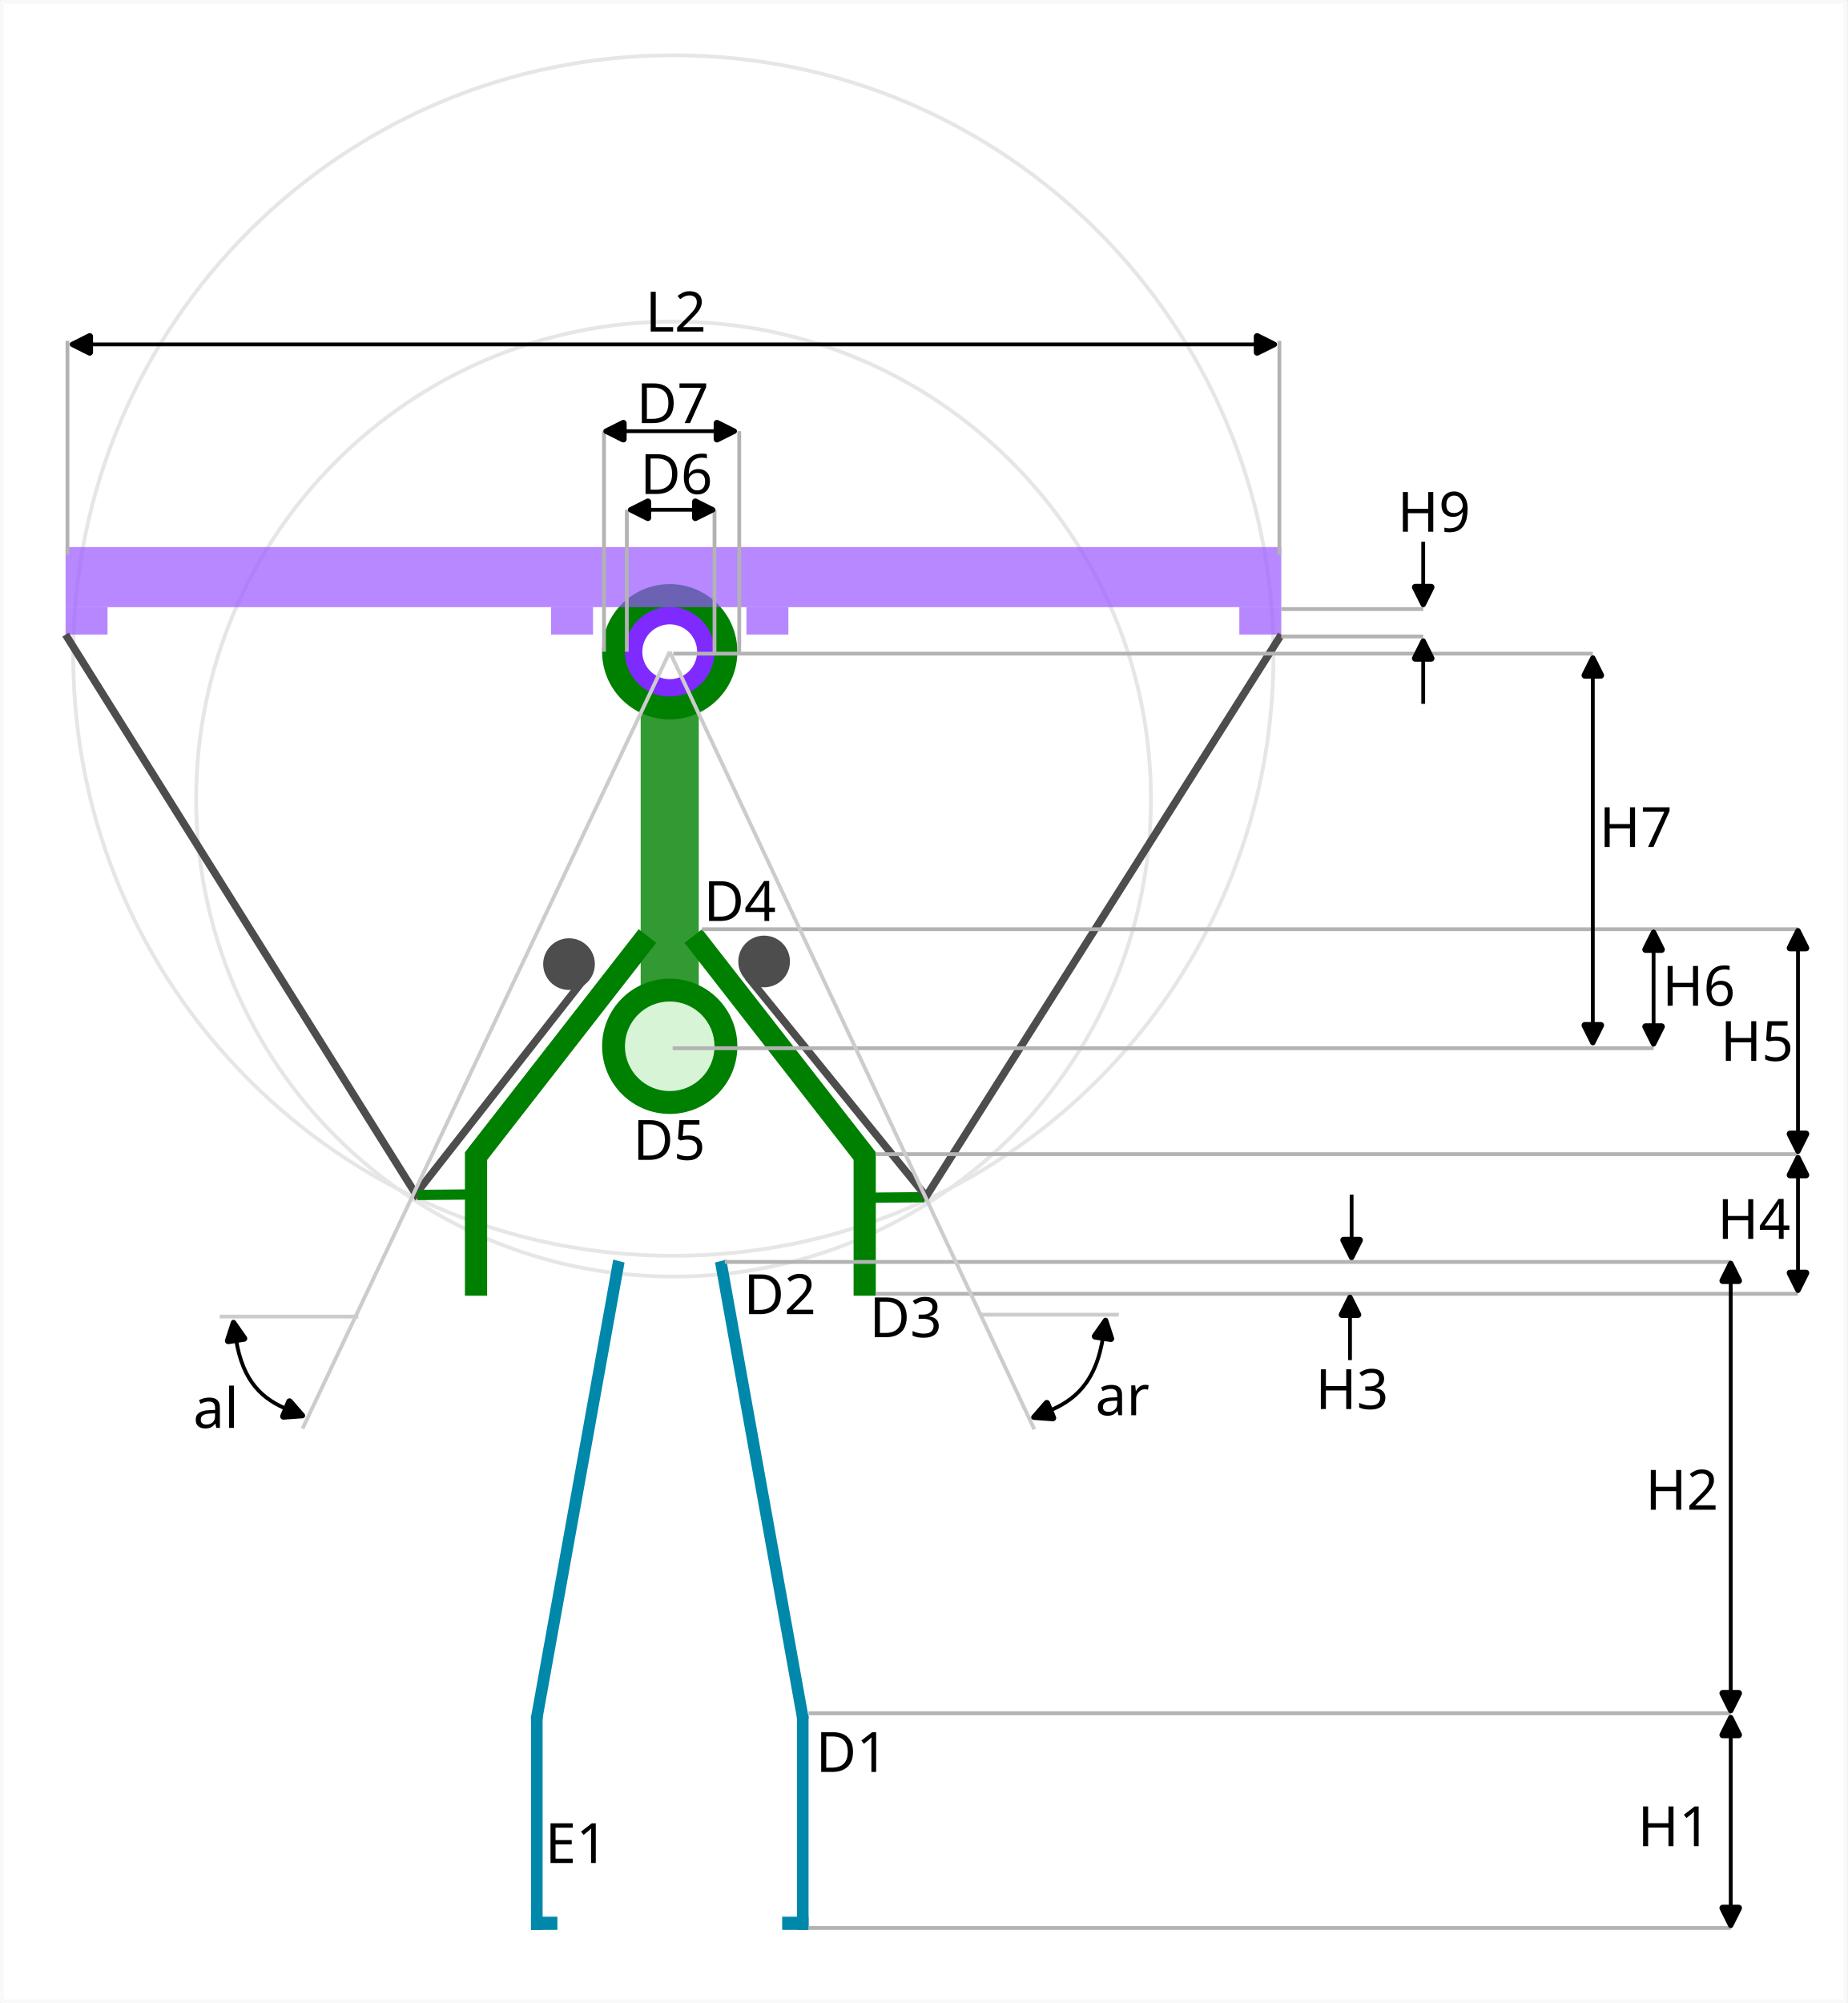
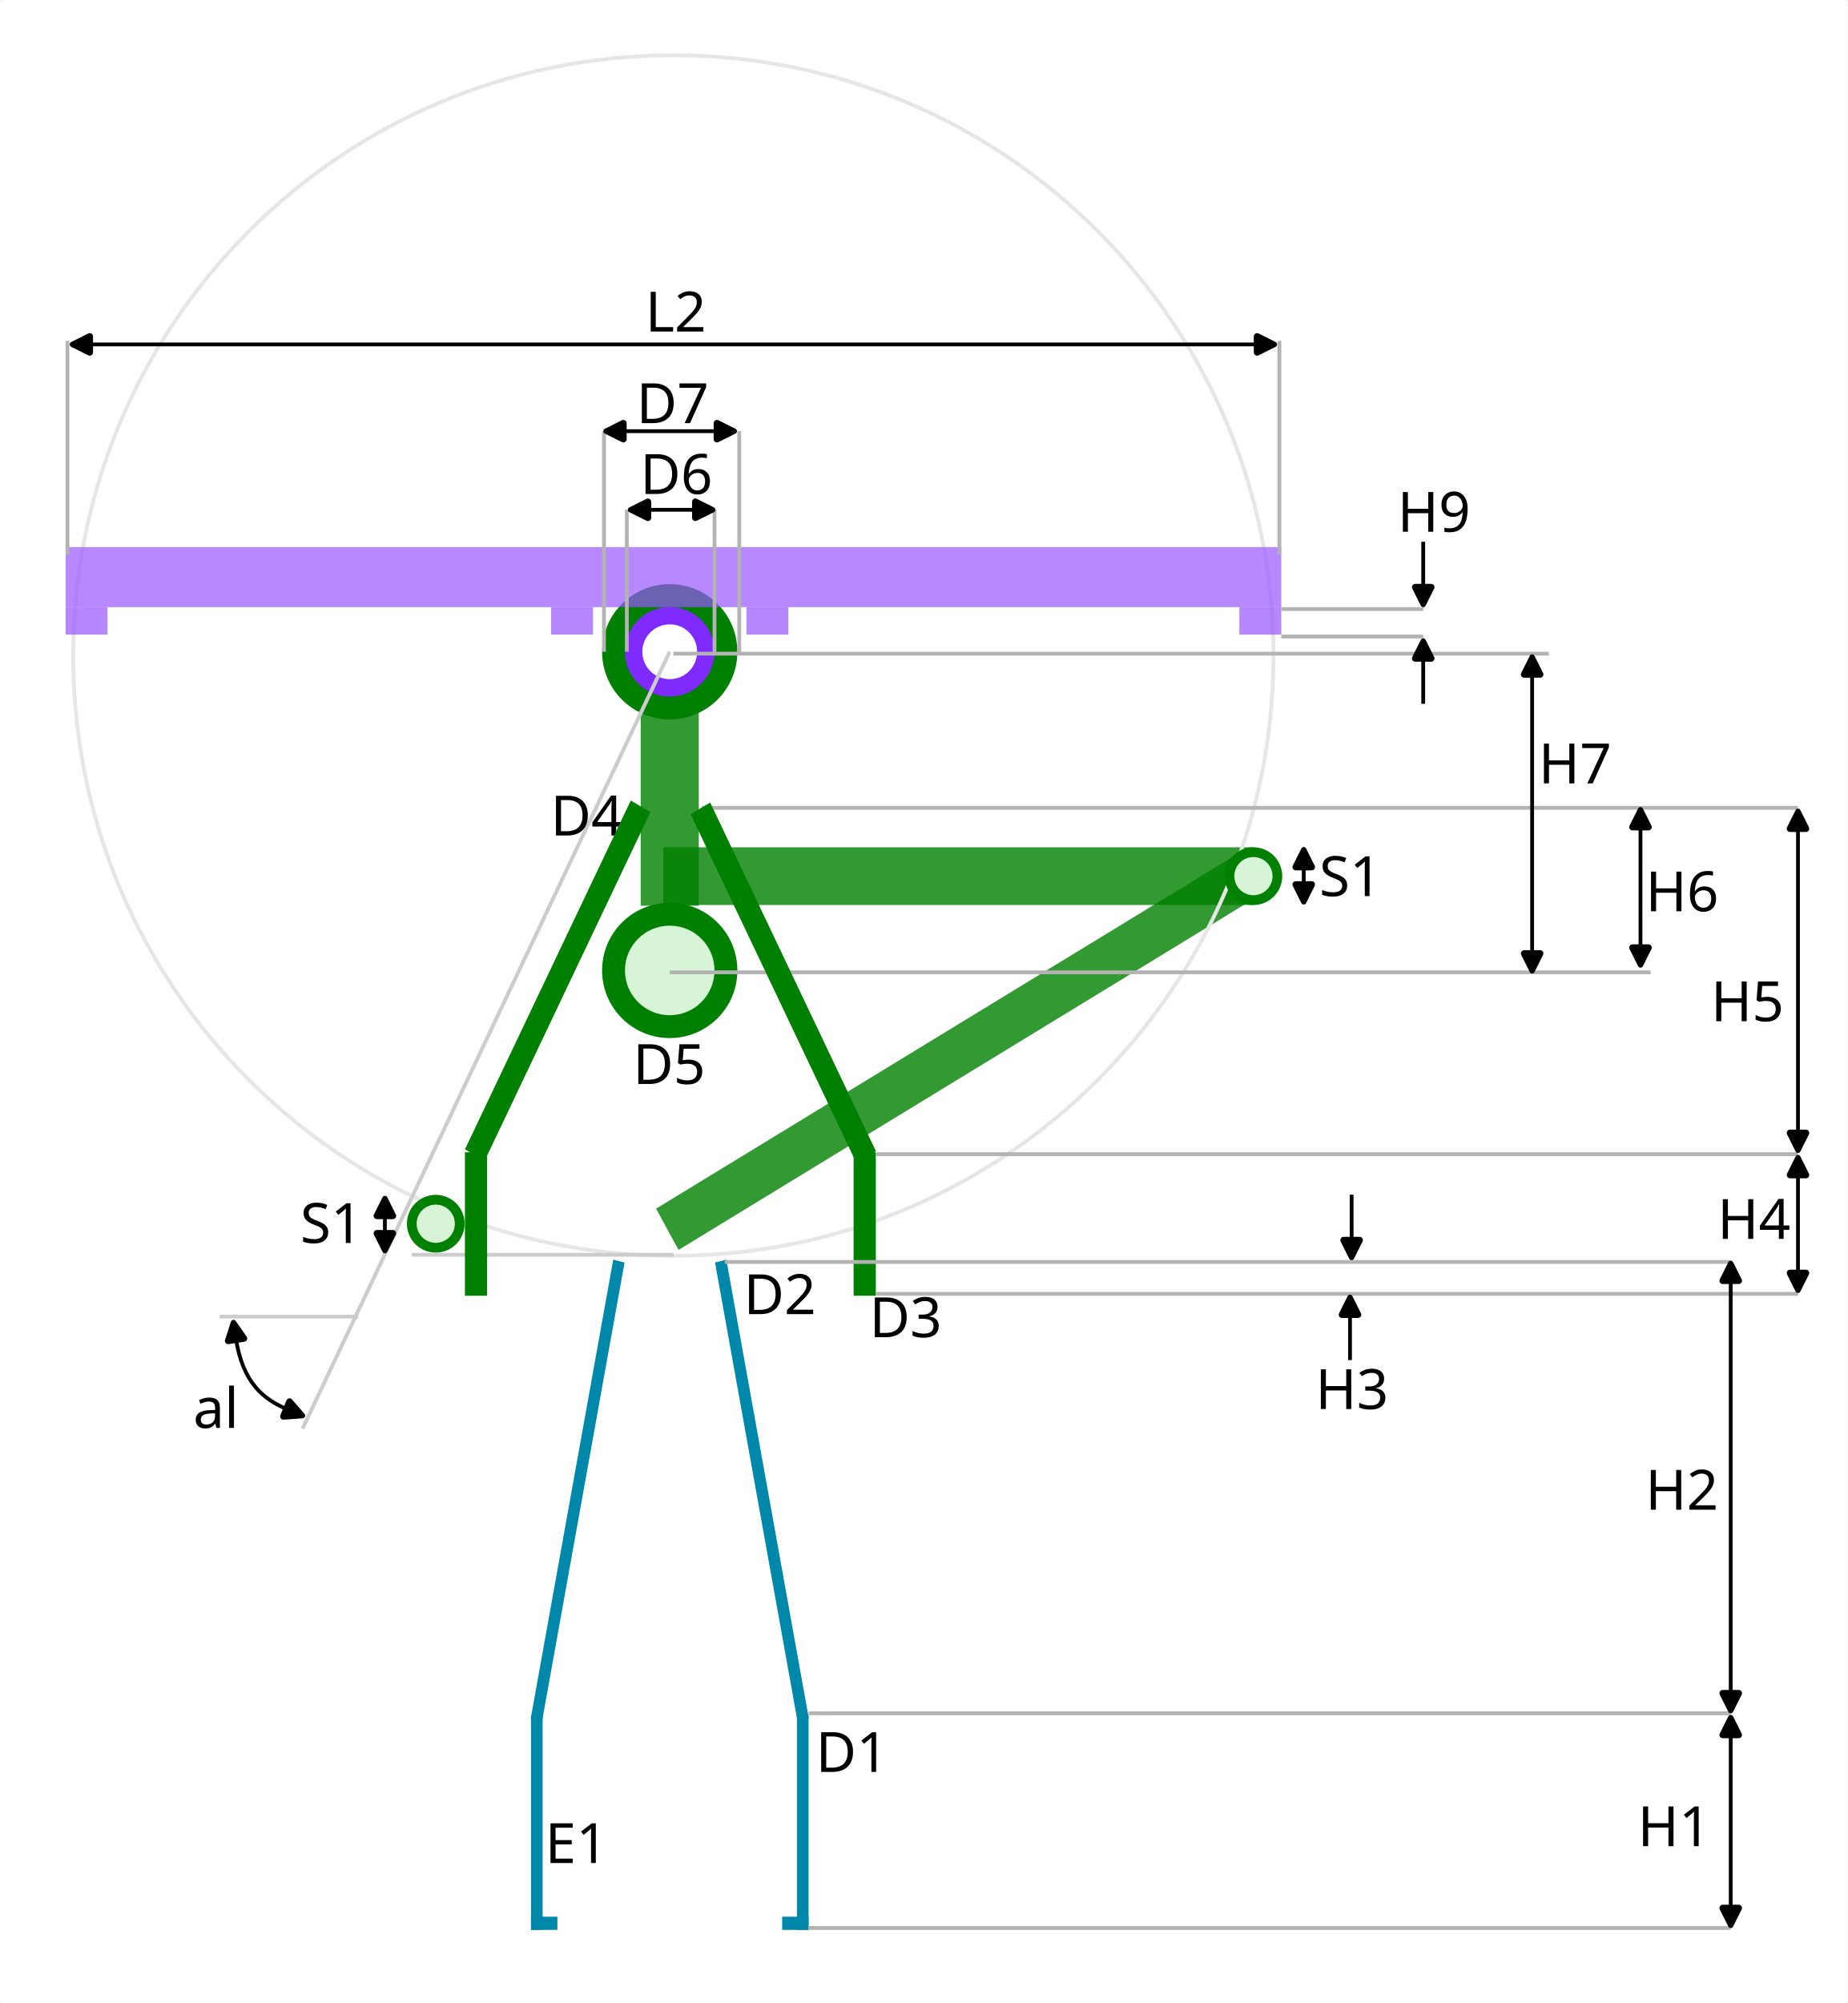
<svg xmlns="http://www.w3.org/2000/svg" width="487.082" height="527.99" viewBox="0 0 128.874 139.697">
  <defs>
-     <path id="p" d="M170.189 2164.988h50.681v30.45h-50.681z" />
-     <path id="q" d="M382.343 2164.988h48.058v19.942h-48.058z" />
-     <path id="r" d="M262.625 2335.759h99.08v71.139h-99.08z" />
-     <path id="s" d="M76.008 2320.722h82.33v62.835h-82.33z" />
-     <path id="t" d="M214.086 2407.869h91.159v48.008h-91.159z" />
-     <path id="u" d="M333.994 2372.979h99.652v71.9h-99.652z" />
-     <path id="v" d="M373.645 2326.059h81.78v46.484h-81.78z" />
-     <path id="w" d="M399.172 2414.332h83.869v49.879h-83.869z" />
-     <path id="x" d="M129.168 2354.55h93.584v45.454h-93.584z" />
-     <path id="y" d="M393.462 2367.206h70.191v38.478h-70.191z" />
-     <path id="z" d="M82.581 2312.307h74.122v52.028H82.581z" />
-     <path id="A" d="M213.868 2361.743h62.624v31.55h-62.624z" />
-     <path id="B" d="M317.746 2349.589h65.68v43.775h-65.68z" />
-     <path id="C" d="M152.281 2344.459h88.97v40.025h-88.97z" />
-     <path id="D" d="M285.498 2336.619h72.568v40.456h-72.568z" />
-     <path id="E" d="M143.563 2344.551h111.223v52.762H143.563z" />
-     <path id="F" d="M409.589 1735.523h89.035v43.907h-89.035z" />
-     <path id="G" d="M489.68 1794.15h78.858v45.177H489.68z" />
-     <path id="H" d="M206.743 2313.628h58.308v25.556h-58.308z" />
+     <path id="H" d="M418.802 3200.172h40.83v26.971h-40.83z" />
+     <path id="o" d="M170.189 2164.988h50.681v30.45h-50.681z" />
+     <path id="p" d="M262.625 2335.759h99.08v71.139h-99.08z" />
+     <path id="q" d="M76.008 2320.722h82.33v62.835h-82.33z" />
+     <path id="r" d="M214.086 2407.869h91.159v48.008h-91.159z" />
+     <path id="s" d="M333.994 2372.979h99.652v71.9h-99.652z" />
+     <path id="t" d="M373.645 2326.059h81.78v46.484h-81.78z" />
+     <path id="u" d="M399.172 2414.332h83.869v49.879h-83.869z" />
+     <path id="v" d="M129.168 2354.55h93.584v45.454h-93.584z" />
+     <path id="w" d="M393.462 2367.206h70.191v38.478h-70.191z" />
+     <path id="x" d="M82.581 2312.307h74.122v52.028H82.581z" />
+     <path id="y" d="M213.868 2361.743h62.624v31.55h-62.624z" />
+     <path id="z" d="M317.746 2349.589h65.68v43.775h-65.68z" />
+     <path id="A" d="M152.281 2344.459h88.97v40.025h-88.97z" />
+     <path id="B" d="M285.498 2336.619h72.568v40.456h-72.568z" />
+     <path id="C" d="M143.563 2344.551h111.223v52.762H143.563z" />
+     <path id="D" d="M409.589 1735.523h89.035v43.907h-89.035z" />
+     <path id="E" d="M489.68 1794.15h78.858v45.177H489.68z" />
+     <path id="F" d="M206.743 2313.628h58.308v25.556h-58.308z" />
+     <path id="J" d="M418.802 3200.172h40.83v26.971h-40.83z" />
    <marker id="a" markerHeight="1" markerWidth="1" orient="auto-start-reverse" preserveAspectRatio="xMidYMid" refX="0" refY="0" style="overflow:visible" viewBox="0 0 1 1">
      <path d="M-.211-4.106 6.21-.894a1 1 90 0 1 0 1.788L-.21 4.106A1.236 1.236 31.717 0 1-2 3v-6A1.236 1.236 148.283 0 1-.211-4.106z" style="fill:context-stroke;fill-rule:evenodd;stroke:none" transform="scale(0.7)" />
    </marker>
    <marker id="b" markerHeight="1" markerWidth="1" orient="auto-start-reverse" preserveAspectRatio="xMidYMid" refX="0" refY="0" style="overflow:visible" viewBox="0 0 1 1">
      <path d="M-.211-4.106 6.21-.894a1 1 90 0 1 0 1.788L-.21 4.106A1.236 1.236 31.717 0 1-2 3v-6A1.236 1.236 148.283 0 1-.211-4.106z" style="fill:context-stroke;fill-rule:evenodd;stroke:none" transform="scale(0.7)" />
    </marker>
    <marker id="c" markerHeight="1" markerWidth="1" orient="auto-start-reverse" preserveAspectRatio="xMidYMid" refX="0" refY="0" style="overflow:visible" viewBox="0 0 1 1">
      <path d="M-.211-4.106 6.21-.894a1 1 90 0 1 0 1.788L-.21 4.106A1.236 1.236 31.717 0 1-2 3v-6A1.236 1.236 148.283 0 1-.211-4.106z" style="fill:context-stroke;fill-rule:evenodd;stroke:none" transform="scale(0.7)" />
    </marker>
    <marker id="d" markerHeight="1" markerWidth="1" orient="auto-start-reverse" preserveAspectRatio="xMidYMid" refX="0" refY="0" style="overflow:visible" viewBox="0 0 1 1">
      <path d="M-.211-4.106 6.21-.894a1 1 90 0 1 0 1.788L-.21 4.106A1.236 1.236 31.717 0 1-2 3v-6A1.236 1.236 148.283 0 1-.211-4.106z" style="fill:context-stroke;fill-rule:evenodd;stroke:none" transform="scale(0.7)" />
    </marker>
    <marker id="e" markerHeight="1" markerWidth="1" orient="auto-start-reverse" preserveAspectRatio="xMidYMid" refX="0" refY="0" style="overflow:visible" viewBox="0 0 1 1">
      <path d="M-.211-4.106 6.21-.894a1 1 90 0 1 0 1.788L-.21 4.106A1.236 1.236 31.717 0 1-2 3v-6A1.236 1.236 148.283 0 1-.211-4.106z" style="fill:context-stroke;fill-rule:evenodd;stroke:none" transform="scale(0.7)" />
    </marker>
    <marker id="f" markerHeight="1" markerWidth="1" orient="auto-start-reverse" preserveAspectRatio="xMidYMid" refX="0" refY="0" style="overflow:visible" viewBox="0 0 1 1">
      <path d="M-.211-4.106 6.21-.894a1 1 90 0 1 0 1.788L-.21 4.106A1.236 1.236 31.717 0 1-2 3v-6A1.236 1.236 148.283 0 1-.211-4.106z" style="fill:context-stroke;fill-rule:evenodd;stroke:none" transform="scale(0.7)" />
    </marker>
    <marker id="g" markerHeight="1" markerWidth="1" orient="auto-start-reverse" preserveAspectRatio="xMidYMid" refX="0" refY="0" style="overflow:visible" viewBox="0 0 1 1">
      <path d="M-.211-4.106 6.21-.894a1 1 90 0 1 0 1.788L-.21 4.106A1.236 1.236 31.717 0 1-2 3v-6A1.236 1.236 148.283 0 1-.211-4.106z" style="fill:context-stroke;fill-rule:evenodd;stroke:none" transform="scale(0.7)" />
    </marker>
    <marker id="h" markerHeight="1" markerWidth="1" orient="auto-start-reverse" preserveAspectRatio="xMidYMid" refX="0" refY="0" style="overflow:visible" viewBox="0 0 1 1">
      <path d="M-.211-4.106 6.21-.894a1 1 90 0 1 0 1.788L-.21 4.106A1.236 1.236 31.717 0 1-2 3v-6A1.236 1.236 148.283 0 1-.211-4.106z" style="fill:context-stroke;fill-rule:evenodd;stroke:none" transform="scale(0.7)" />
    </marker>
    <marker id="i" markerHeight="1" markerWidth="1" orient="auto-start-reverse" preserveAspectRatio="xMidYMid" refX="0" refY="0" style="overflow:visible" viewBox="0 0 1 1">
      <path d="M-.211-4.106 6.21-.894a1 1 90 0 1 0 1.788L-.21 4.106A1.236 1.236 31.717 0 1-2 3v-6A1.236 1.236 148.283 0 1-.211-4.106z" style="fill:context-stroke;fill-rule:evenodd;stroke:none" transform="scale(0.7)" />
    </marker>
    <marker id="j" markerHeight="1" markerWidth="1" orient="auto-start-reverse" preserveAspectRatio="xMidYMid" refX="0" refY="0" style="overflow:visible" viewBox="0 0 1 1">
      <path d="M-.211-4.106 6.21-.894a1 1 90 0 1 0 1.788L-.21 4.106A1.236 1.236 31.717 0 1-2 3v-6A1.236 1.236 148.283 0 1-.211-4.106z" style="fill:context-stroke;fill-rule:evenodd;stroke:none" transform="scale(0.7)" />
    </marker>
    <marker id="k" markerHeight="1" markerWidth="1" orient="auto-start-reverse" preserveAspectRatio="xMidYMid" refX="0" refY="0" style="overflow:visible" viewBox="0 0 1 1">
      <path d="M-.211-4.106 6.21-.894a1 1 90 0 1 0 1.788L-.21 4.106A1.236 1.236 31.717 0 1-2 3v-6A1.236 1.236 148.283 0 1-.211-4.106z" style="fill:context-stroke;fill-rule:evenodd;stroke:none" transform="scale(0.7)" />
    </marker>
    <marker id="l" markerHeight="1" markerWidth="1" orient="auto-start-reverse" preserveAspectRatio="xMidYMid" refX="0" refY="0" style="overflow:visible" viewBox="0 0 1 1">
      <path d="M-.211-4.106 6.21-.894a1 1 90 0 1 0 1.788L-.21 4.106A1.236 1.236 31.717 0 1-2 3v-6A1.236 1.236 148.283 0 1-.211-4.106z" style="fill:context-stroke;fill-rule:evenodd;stroke:none" transform="scale(0.7)" />
    </marker>
    <marker id="m" markerHeight="1" markerWidth="1" orient="auto-start-reverse" preserveAspectRatio="xMidYMid" refX="0" refY="0" style="overflow:visible" viewBox="0 0 1 1">
      <path d="M-.211-4.106 6.21-.894a1 1 90 0 1 0 1.788L-.21 4.106A1.236 1.236 31.717 0 1-2 3v-6A1.236 1.236 148.283 0 1-.211-4.106z" style="fill:context-stroke;fill-rule:evenodd;stroke:none" transform="scale(0.7)" />
    </marker>
    <marker id="n" markerHeight="1" markerWidth="1" orient="auto-start-reverse" preserveAspectRatio="xMidYMid" refX="0" refY="0" style="overflow:visible" viewBox="0 0 1 1">
      <path d="M-.211-4.106 6.21-.894a1 1 90 0 1 0 1.788L-.21 4.106A1.236 1.236 31.717 0 1-2 3v-6A1.236 1.236 148.283 0 1-.211-4.106z" style="fill:context-stroke;fill-rule:evenodd;stroke:none" transform="scale(0.7)" />
    </marker>
-     <marker id="o" markerHeight="1" markerWidth="1" orient="auto-start-reverse" preserveAspectRatio="xMidYMid" refX="0" refY="0" style="overflow:visible" viewBox="0 0 1 1">
+     <marker id="G" markerHeight="1" markerWidth="1" orient="auto-start-reverse" preserveAspectRatio="xMidYMid" refX="0" refY="0" style="overflow:visible" viewBox="0 0 1 1">
+       <path d="M-.211-4.106 6.21-.894a1 1 90 0 1 0 1.788L-.21 4.106A1.236 1.236 31.717 0 1-2 3v-6A1.236 1.236 148.283 0 1-.211-4.106z" style="fill:context-stroke;fill-rule:evenodd;stroke:none" transform="scale(0.7)" />
+     </marker>
+     <marker id="I" markerHeight="1" markerWidth="1" orient="auto-start-reverse" preserveAspectRatio="xMidYMid" refX="0" refY="0" style="overflow:visible" viewBox="0 0 1 1">
      <path d="M-.211-4.106 6.21-.894a1 1 90 0 1 0 1.788L-.21 4.106A1.236 1.236 31.717 0 1-2 3v-6A1.236 1.236 148.283 0 1-.211-4.106z" style="fill:context-stroke;fill-rule:evenodd;stroke:none" transform="scale(0.7)" />
    </marker>
  </defs>
  <g transform="translate(-15.81923,-793.4677)">
-     <path d="M15.952 793.6h128.609v139.433H15.952z" style="fill:#fff;fill-opacity:1;stroke:#f9f9f9;stroke-width:.265;stroke-linejoin:bevel;stroke-opacity:1" />
-     <path d="M93.863 885.159H84.19M40.814 885.291h-9.672" style="fill:none;stroke:#ccc;stroke-width:.265px;stroke-linecap:butt;stroke-linejoin:miter;stroke-opacity:1" />
-     <circle cx="62.805" cy="849.2" r="33.302" style="fill:none;fill-opacity:.5;stroke:#e6e6e6;stroke-width:.265;stroke-linejoin:bevel" />
+     <path d="M15.952 793.6h128.609v139.433H15.952z" style="fill:#fff;fill-opacity:1;stroke:#fff;stroke-width:.265;stroke-linejoin:bevel;stroke-opacity:1" />
+     <path d="M62.09-856.586h41.182v4.025H62.09z" style="opacity:.8;fill:green;stroke:none;stroke-width:.265" transform="scale(1,-1)" />
+     <path d="M-366.217-785.592h47.617v3.276h-47.617z" style="opacity:.8;fill:green;stroke:none;stroke-width:.265" transform="matrix(0.853639,-0.5208651,-0.4783274,-0.8781816,0,0)" />
+     <path d="M40.814 885.291h-9.672" style="fill:none;stroke:#ccc;stroke-width:.265px;stroke-linecap:butt;stroke-linejoin:miter;stroke-opacity:1" />
    <circle cx="62.791" cy="839.188" r="41.864" style="fill:none;fill-opacity:.5;stroke:#e6e6e6;stroke-width:.265;stroke-linejoin:bevel" />
-     <path d="M112.696 878.391h3.559v.718h-3.559z" style="fill:green;stroke:none;stroke-width:.265" transform="matrix(0.9999593,-0.00902493,-0.04088513,0.9991638,0,0)" />
    <path d="M913.225 52.994h14.709v.545h-14.709z" style="fill:#08a;stroke:#08a;stroke-width:.265" transform="matrix(0,1,1,0,0,0)" />
    <path d="M52.994-927.934h1.575v.656h-1.575z" style="fill:#08a;stroke:#08a;stroke-width:.265" transform="scale(1,-1)" />
    <path d="M913.225-72.09h14.709v.545h-14.709z" style="fill:#08a;stroke:#08a;stroke-width:.265" transform="rotate(90)" />
    <path d="M-72.09-927.934h1.575v.656h-1.575z" style="fill:#08a;stroke:#08a;stroke-width:.265" transform="scale(-1)" />
    <path d="M840.709 214.439h32.253v.55h-32.253z" style="fill:#08a;stroke:#08a;stroke-width:.265" transform="matrix(-0.1770095,0.9842091,0.967717,0.2520392,0,0)" />
    <path d="M872.328 90.966h32.253v.55h-32.253z" style="fill:#08a;stroke:#08a;stroke-width:.265" transform="matrix(0.1770095,0.9842091,-0.967717,0.2520392,0,0)" />
-     <path d="M-883.836-49.8h10.005v1.549h-10.005zM-883.836-76.914h10.005v1.549h-10.005z" style="fill:green;stroke:none;stroke-width:.265" transform="matrix(0,-1,-1,0,0,0)" />
-     <path d="M-659.606-576.727h19.722v1.549h-19.722z" style="fill:green;stroke:none;stroke-width:.265" transform="matrix(0.6146698,-0.7887846,-0.7887846,-0.6146698,0,0)" />
-     <path d="M-736.542-477.998h19.722v1.549h-19.722z" style="fill:green;stroke:none;stroke-width:.265" transform="rotate(-127.9279)" />
-     <circle cx="62.538" cy="866.44" r="4.718" style="fill:green;fill-opacity:1;stroke:none;stroke-width:.265;stroke-linejoin:bevel;stroke-opacity:1" />
-     <circle cx="62.538" cy="866.44" r="3.124" style="fill:#d7f4d7;fill-opacity:1;stroke:none;stroke-width:.265;stroke-linejoin:bevel;stroke-opacity:1" />
+     <path d="M-883.836-76.914h10.005v1.549h-10.005z" style="fill:green;stroke:none;stroke-width:.265" transform="matrix(0,-1,-1,0,0,0)" />
+     <circle cx="62.538" cy="861.149" r="4.718" style="fill:green;fill-opacity:1;stroke:none;stroke-width:.265;stroke-linejoin:bevel;stroke-opacity:1" />
+     <circle cx="62.538" cy="861.149" r="3.124" style="fill:#d7f4d7;fill-opacity:1;stroke:none;stroke-width:.265;stroke-linejoin:bevel;stroke-opacity:1" />
    <circle cx="62.538" cy="838.924" r="4.718" style="fill:green;fill-opacity:1;stroke:none;stroke-width:.265;stroke-linejoin:bevel;stroke-opacity:1" />
    <circle cx="62.538" cy="838.924" r="3.124" style="fill:#7f2aff;fill-opacity:1;stroke:none;stroke-width:.265;stroke-linejoin:bevel;stroke-opacity:1" />
-     <path d="M-863.316-64.565h21.269v4.053h-21.269z" style="opacity:.8;fill:green;stroke:none;stroke-width:.265" transform="matrix(0,-1,-1,0,0,0)" />
+     <path d="M-856.637-64.565h14.589v4.053h-14.589z" style="opacity:.8;fill:green;stroke:none;stroke-width:.265" transform="matrix(0,-1,-1,0,0,0)" />
    <circle cx="62.538" cy="838.924" r="1.912" style="fill:#fff;fill-opacity:1;stroke:none;stroke-width:.265;stroke-linejoin:bevel;stroke-opacity:1" />
    <path d="M-837.728-57.188h1.915v2.926h-1.915zM-837.728-70.815h1.915v2.926h-1.915zM-837.728-23.32h1.915v2.926h-1.915zM-837.728-105.198h1.915v2.926h-1.915z" style="fill:#9855ff;fill-opacity:.702;stroke:none;stroke-width:.265" transform="matrix(0,-1,-1,0,0,0)" />
    <path d="M-105.198 831.623h84.804v4.19h-84.804z" style="opacity:.7;fill:#95f;stroke:none;stroke-width:.265" transform="scale(-1,1)" />
-     <circle cx="55.513" cy="860.709" r="1.67" style="fill:#4d4d4d;fill-opacity:1;stroke:#4d4d4d;stroke-width:.265;stroke-linejoin:bevel;stroke-opacity:1" />
-     <circle cx="69.123" cy="860.524" r="1.67" style="fill:#4d4d4d;fill-opacity:1;stroke:#4d4d4d;stroke-width:.265;stroke-linejoin:bevel;stroke-opacity:1" />
-     <path d="m20.394 837.728 24.426 39.015 11.894-15.182M105.198 837.728 80.429 876.91l-12.456-15.332" style="fill:none;stroke:#4d4d4d;stroke-width:.529;stroke-linecap:butt;stroke-linejoin:miter;stroke-opacity:1" />
    <path d="M20.526 832.152v-14.909M105.066 832.152v-14.909" style="fill:none;stroke:#b3b3b3;stroke-width:.265px;stroke-linecap:butt;stroke-linejoin:miter;stroke-opacity:1" />
-     <path d="M105.198 835.946h9.902M105.198 837.86h9.902M59.546 838.924v-9.902M65.662 838.924v-9.902M57.953 838.924V823.54M67.388 838.924V823.54M62.791 839.056h64.14M62.744 866.573h68.425M64.792 858.275h76.451M76.914 873.964h64.33M76.914 883.704h64.33M66.381 881.48h70.17M72.223 912.96h64.328M72.223 927.934h64.328" style="fill:none;stroke:#b3b3b3;stroke-width:.265px;stroke-linecap:butt;stroke-linejoin:miter;stroke-opacity:1" />
+     <path d="M105.198 835.946h9.902M105.198 837.86h9.902M59.546 838.924v-9.902M65.662 838.924v-9.902M57.953 838.924V823.54M67.388 838.924V823.54M62.791 839.056h61.075M62.538 861.28h68.425M64.792 849.809h76.451M76.914 873.964h64.33M76.914 883.704h64.33M66.381 881.48h70.17M72.223 912.96h64.328M72.223 927.934h64.328" style="fill:none;stroke:#b3b3b3;stroke-width:.265px;stroke-linecap:butt;stroke-linejoin:miter;stroke-opacity:1" />
    <path d="M136.551 914.327v12.354" style="fill:none;stroke:#000;stroke-width:.265px;stroke-linecap:butt;stroke-linejoin:miter;stroke-opacity:1;marker-start:url(#a);marker-end:url(#a)" />
    <path d="M136.551 882.65v29.053" style="fill:none;stroke:#000;stroke-width:.265px;stroke-linecap:butt;stroke-linejoin:miter;stroke-opacity:1;marker-start:url(#b);marker-end:url(#b)" />
    <path d="M141.243 875.277v7.114" style="fill:none;stroke:#000;stroke-width:.265px;stroke-linecap:butt;stroke-linejoin:miter;stroke-opacity:1;marker-start:url(#c);marker-end:url(#c)" />
-     <path d="M141.243 859.446v13.246" style="fill:none;stroke:#000;stroke-width:.265px;stroke-linecap:butt;stroke-linejoin:miter;stroke-opacity:1;marker-start:url(#d);marker-end:url(#d)" />
-     <path d="M131.169 859.554v5.653" style="fill:none;stroke:#000;stroke-width:.265px;stroke-linecap:butt;stroke-linejoin:miter;stroke-opacity:1;marker-start:url(#e);marker-end:url(#e)" />
+     <path d="M141.243 851.122v21.502" style="fill:none;stroke:#000;stroke-width:.265px;stroke-linecap:butt;stroke-linejoin:miter;stroke-opacity:1;marker-start:url(#d);marker-end:url(#d)" />
+     <path d="M130.257 851.011v8.689" style="fill:none;stroke:#000;stroke-width:.265px;stroke-linecap:butt;stroke-linejoin:miter;stroke-opacity:1;marker-start:url(#e);marker-end:url(#e)" />
    <path d="M60.874 829.022h3.593" style="fill:none;stroke:#000;stroke-width:.265px;stroke-linecap:butt;stroke-linejoin:miter;stroke-opacity:1;marker-start:url(#f);marker-end:url(#f)" />
    <path d="M110.105 876.79v3.31" style="fill:none;stroke:#000;stroke-width:.265px;stroke-linecap:butt;stroke-linejoin:miter;stroke-opacity:1;marker-end:url(#g)" />
    <path d="M109.993 888.327v-3.309" style="fill:none;stroke:#000;stroke-width:.265px;stroke-linecap:butt;stroke-linejoin:miter;stroke-opacity:1;marker-end:url(#h)" />
-     <path d="M126.931 840.428v24.69" style="fill:none;stroke:#000;stroke-width:.265px;stroke-linecap:butt;stroke-linejoin:miter;stroke-opacity:1;marker-start:url(#i);marker-end:url(#i)" />
-     <path d="M80.855 877.914h3.559v.718h-3.559z" style="fill:green;stroke:none;stroke-width:.265" transform="matrix(0.9999593,-0.00902493,-0.04088513,0.9991638,0,0)" />
+     <path d="M122.698 840.362v19.747" style="fill:none;stroke:#000;stroke-width:.265px;stroke-linecap:butt;stroke-linejoin:miter;stroke-opacity:1;marker-start:url(#i);marker-end:url(#i)" />
    <path d="M115.1 831.252v3.309" style="fill:none;stroke:#000;stroke-width:.265px;stroke-linecap:butt;stroke-linejoin:miter;stroke-opacity:1;marker-end:url(#j)" />
    <path d="M115.1 842.555v-3.31" style="fill:none;stroke:#000;stroke-width:.265px;stroke-linecap:butt;stroke-linejoin:miter;stroke-opacity:1;marker-end:url(#k)" />
    <path d="M59.162 823.54h6.812" style="fill:none;stroke:#000;stroke-width:.265px;stroke-linecap:butt;stroke-linejoin:miter;stroke-opacity:1;marker-start:url(#l);marker-end:url(#l)" />
    <path d="M21.938 817.488h81.715" style="fill:none;stroke:#000;stroke-width:.265px;stroke-linecap:butt;stroke-linejoin:miter;stroke-opacity:1;marker-start:url(#m);marker-end:url(#m)" />
-     <path d="m62.538 838.924-25.61 54.175M62.538 838.924l25.435 54.232" style="fill:none;stroke:#ccc;stroke-width:.265px;stroke-linecap:butt;stroke-linejoin:miter;stroke-opacity:1" />
+     <path d="m62.538 838.924-25.61 54.175" style="fill:none;stroke:#ccc;stroke-width:.265px;stroke-linecap:butt;stroke-linejoin:miter;stroke-opacity:1" />
    <path d="M32.266 886.761c.48 3.198 1.97 4.328 3.668 5.03" style="fill:none;stroke:#000;stroke-width:.265px;stroke-linecap:butt;stroke-linejoin:miter;stroke-opacity:1;marker-start:url(#n);marker-end:url(#n)" />
-     <path d="M92.783 886.611c-.505 3.365-2.072 4.554-3.858 5.292" style="fill:none;stroke:#000;stroke-width:.265px;stroke-linecap:butt;stroke-linejoin:miter;stroke-opacity:1;marker-start:url(#o);marker-end:url(#o)" />
-     <text xml:space="preserve" style="font-size:14.667px;line-height:1.25;font-family:sans-serif;white-space:pre;shape-inside:url(#p);display:inline" transform="matrix(0.2645833,0,0,0.2645833,-15.73427,316.8031)">
+     <text xml:space="preserve" style="font-size:14.667px;line-height:1.25;font-family:sans-serif;white-space:pre;shape-inside:url(#o);display:inline" transform="matrix(0.2645833,0,0,0.2645833,-15.73427,316.8031)">
      <tspan x="170.189" y="2177.965">al</tspan>
    </text>
-     <text xml:space="preserve" style="font-size:14.667px;line-height:1.25;font-family:sans-serif;white-space:pre;shape-inside:url(#q);display:inline" transform="matrix(0.2645833,0,0,0.2645833,-8.936055,315.9176)">
-       <tspan x="382.344" y="2177.965">ar</tspan>
-     </text>
-     <text xml:space="preserve" style="font-size:14.667px;line-height:1.25;font-family:sans-serif;white-space:pre;shape-inside:url(#r);display:inline" transform="matrix(0.2645833,0,0,0.2645833,60.57554,300.7896)">
+     <text xml:space="preserve" style="font-size:14.667px;line-height:1.25;font-family:sans-serif;white-space:pre;shape-inside:url(#p);display:inline" transform="matrix(0.2645833,0,0,0.2645833,60.57554,300.7896)">
      <tspan x="262.625" y="2348.736">H1</tspan>
    </text>
-     <text xml:space="preserve" style="font-size:14.667px;line-height:1.25;font-family:sans-serif;white-space:pre;shape-inside:url(#s);display:inline" transform="matrix(0.2645833,0,0,0.2645833,110.4906,281.3042)">
+     <text xml:space="preserve" style="font-size:14.667px;line-height:1.25;font-family:sans-serif;white-space:pre;shape-inside:url(#q);display:inline" transform="matrix(0.2645833,0,0,0.2645833,110.4906,281.3042)">
      <tspan x="76.008" y="2333.699">H2</tspan>
    </text>
-     <text xml:space="preserve" style="font-size:14.667px;line-height:1.25;font-family:sans-serif;white-space:pre;shape-inside:url(#t);display:inline" transform="matrix(0.2645833,0,0,0.2645833,50.9398,251.2232)">
+     <text xml:space="preserve" style="font-size:14.667px;line-height:1.25;font-family:sans-serif;white-space:pre;shape-inside:url(#r);display:inline" transform="matrix(0.2645833,0,0,0.2645833,50.9398,251.2232)">
      <tspan x="214.086" y="2420.846">H3</tspan>
    </text>
-     <text xml:space="preserve" style="font-size:14.667px;line-height:1.25;font-family:sans-serif;white-space:pre;shape-inside:url(#u);display:inline" transform="matrix(0.2645833,0,0,0.2645833,47.25718,248.5874)">
+     <text xml:space="preserve" style="font-size:14.667px;line-height:1.25;font-family:sans-serif;white-space:pre;shape-inside:url(#s);display:inline" transform="matrix(0.2645833,0,0,0.2645833,47.25718,248.5874)">
      <tspan x="333.994" y="2385.955">H4</tspan>
    </text>
-     <text xml:space="preserve" style="font-size:14.667px;line-height:1.25;font-family:sans-serif;white-space:pre;shape-inside:url(#v);display:inline" transform="matrix(0.2645833,0,0,0.2645833,36.97496,248.5904)">
+     <text xml:space="preserve" style="font-size:14.667px;line-height:1.25;font-family:sans-serif;white-space:pre;shape-inside:url(#t);display:inline" transform="matrix(0.2645833,0,0,0.2645833,36.30756,245.8217)">
      <tspan x="373.645" y="2339.035">H5</tspan>
    </text>
-     <text xml:space="preserve" style="font-size:14.667px;line-height:1.25;font-family:sans-serif;white-space:pre;shape-inside:url(#w);display:inline" transform="matrix(0.2645833,0,0,0.2645833,26.15953,221.3853)">
+     <text xml:space="preserve" style="font-size:14.667px;line-height:1.25;font-family:sans-serif;white-space:pre;shape-inside:url(#u);display:inline" transform="matrix(0.2645833,0,0,0.2645833,25.00219,214.7996)">
      <tspan x="399.172" y="2427.309">H6</tspan>
    </text>
-     <text xml:space="preserve" style="font-size:14.667px;line-height:1.25;font-family:sans-serif;white-space:pre;shape-inside:url(#x);display:inline" transform="matrix(0.2645833,0,0,0.2645833,93.20348,226.1321)">
+     <text xml:space="preserve" style="font-size:14.667px;line-height:1.25;font-family:sans-serif;white-space:pre;shape-inside:url(#v);display:inline" transform="matrix(0.2645833,0,0,0.2645833,88.97014,221.6923)">
      <tspan x="129.168" y="2367.527">H7</tspan>
    </text>
-     <text xml:space="preserve" style="font-size:14.667px;line-height:1.25;font-family:sans-serif;white-space:pre;shape-inside:url(#y);display:inline" transform="matrix(0.2645833,0,0,0.2645833,9.200545,200.7974)">
+     <text xml:space="preserve" style="font-size:14.667px;line-height:1.25;font-family:sans-serif;white-space:pre;shape-inside:url(#w);display:inline" transform="matrix(0.2645833,0,0,0.2645833,9.200545,200.7974)">
      <tspan x="393.463" y="2380.182">H9</tspan>
    </text>
-     <text xml:space="preserve" style="font-size:14.667px;line-height:1.25;font-family:sans-serif;white-space:pre;shape-inside:url(#z);display:inline" transform="matrix(0.2645833,0,0,0.2645833,38.9857,201.3579)">
+     <text xml:space="preserve" style="font-size:14.667px;line-height:1.25;font-family:sans-serif;white-space:pre;shape-inside:url(#x);display:inline" transform="matrix(0.2645833,0,0,0.2645833,38.9857,201.3579)">
      <tspan x="82.582" y="2325.283">L2</tspan>
    </text>
-     <text xml:space="preserve" style="font-size:14.667px;line-height:1.25;font-family:sans-serif;white-space:pre;shape-inside:url(#A);display:inline" transform="matrix(0.2645833,0,0,0.2645833,16.14195,288.7378)">
+     <text xml:space="preserve" style="font-size:14.667px;line-height:1.25;font-family:sans-serif;white-space:pre;shape-inside:url(#y);display:inline" transform="matrix(0.2645833,0,0,0.2645833,16.14195,288.7378)">
      <tspan x="213.867" y="2374.721">D1</tspan>
    </text>
-     <text xml:space="preserve" style="font-size:14.667px;line-height:1.25;font-family:sans-serif;white-space:pre;shape-inside:url(#B);display:inline" transform="matrix(0.2645833,0,0,0.2645833,-16.37465,260.0259)">
+     <text xml:space="preserve" style="font-size:14.667px;line-height:1.25;font-family:sans-serif;white-space:pre;shape-inside:url(#z);display:inline" transform="matrix(0.2645833,0,0,0.2645833,-16.37465,260.0259)">
      <tspan x="317.746" y="2362.566">D2</tspan>
    </text>
-     <text xml:space="preserve" style="font-size:14.667px;line-height:1.25;font-family:sans-serif;white-space:pre;shape-inside:url(#C);display:inline" transform="matrix(0.2645833,0,0,0.2645833,36.18004,262.9907)">
+     <text xml:space="preserve" style="font-size:14.667px;line-height:1.25;font-family:sans-serif;white-space:pre;shape-inside:url(#A);display:inline" transform="matrix(0.2645833,0,0,0.2645833,36.18004,262.9907)">
      <tspan x="152.281" y="2357.436">D3</tspan>
    </text>
-     <text xml:space="preserve" style="font-size:14.667px;line-height:1.25;font-family:sans-serif;white-space:pre;shape-inside:url(#D);display:inline" transform="matrix(0.2645833,0,0,0.2645833,-10.63442,236.0357)">
+     <text xml:space="preserve" style="font-size:14.667px;line-height:1.25;font-family:sans-serif;white-space:pre;shape-inside:url(#B);display:inline" transform="matrix(0.2645833,0,0,0.2645833,-21.30973,230.0746)">
      <tspan x="285.498" y="2349.596">D4</tspan>
    </text>
-     <text xml:space="preserve" style="font-size:14.667px;line-height:1.25;font-family:sans-serif;white-space:pre;shape-inside:url(#E);display:inline" transform="matrix(0.2645833,0,0,0.2645833,21.98668,250.5992)">
+     <text xml:space="preserve" style="font-size:14.667px;line-height:1.25;font-family:sans-serif;white-space:pre;shape-inside:url(#C);display:inline" transform="matrix(0.2645833,0,0,0.2645833,21.98668,245.3074)">
      <tspan x="143.563" y="2357.527">D5</tspan>
    </text>
-     <text xml:space="preserve" style="font-size:14.667px;line-height:1.25;font-family:sans-serif;white-space:pre;shape-inside:url(#F);display:inline" transform="matrix(0.2645833,0,0,0.2645833,-47.8959,365.2937)">
+     <text xml:space="preserve" style="font-size:14.667px;line-height:1.25;font-family:sans-serif;white-space:pre;shape-inside:url(#D);display:inline" transform="matrix(0.2645833,0,0,0.2645833,-47.8959,365.2937)">
      <tspan x="409.59" y="1748.5">D6</tspan>
    </text>
-     <text xml:space="preserve" style="font-size:14.667px;line-height:1.25;font-family:sans-serif;white-space:pre;shape-inside:url(#G);display:inline" transform="matrix(0.2645833,0,0,0.2645833,-69.34461,344.8416)">
+     <text xml:space="preserve" style="font-size:14.667px;line-height:1.25;font-family:sans-serif;white-space:pre;shape-inside:url(#E);display:inline" transform="matrix(0.2645833,0,0,0.2645833,-69.34461,344.8416)">
      <tspan x="489.68" y="1807.127">D7</tspan>
    </text>
-     <text xml:space="preserve" style="font-size:14.667px;line-height:1.25;font-family:sans-serif;white-space:pre;shape-inside:url(#H);display:inline" transform="matrix(0.2645833,0,0,0.2645833,-0.8546903,307.8214)">
+     <text xml:space="preserve" style="font-size:14.667px;line-height:1.25;font-family:sans-serif;white-space:pre;shape-inside:url(#F);display:inline" transform="matrix(0.2645833,0,0,0.2645833,-0.8546903,307.8214)">
      <tspan x="206.742" y="2326.604">E1</tspan>
    </text>
+     <circle cx="46.216" cy="878.815" r="2.013" style="fill:green;fill-opacity:1;stroke:none;stroke-width:.265;stroke-linejoin:bevel;stroke-opacity:1" />
+     <circle cx="46.216" cy="878.815" r="1.333" style="fill:#d7f4d7;fill-opacity:1;stroke:none;stroke-width:.265;stroke-linejoin:bevel;stroke-opacity:1" />
+     <circle cx="103.255" cy="854.573" r="2.013" style="fill:green;fill-opacity:1;stroke:none;stroke-width:.265;stroke-linejoin:bevel;stroke-opacity:1" />
+     <circle cx="103.255" cy="854.573" r="1.333" style="fill:#d7f4d7;fill-opacity:1;stroke:none;stroke-width:.265;stroke-linejoin:bevel;stroke-opacity:1" />
+     <path d="M44.554 880.98h18.245" style="fill:none;stroke:#ccc;stroke-width:.265px;stroke-linecap:butt;stroke-linejoin:miter;stroke-opacity:1" />
+     <path d="M-883.836-49.8h10.005v1.549h-10.005z" style="fill:green;stroke:none;stroke-width:.265" transform="matrix(0,-1,-1,0,0,0)" />
+     <path d="M106.765 853.798v1.5" style="fill:none;stroke:#000;stroke-width:.265px;stroke-linecap:butt;stroke-linejoin:miter;stroke-opacity:1;marker-start:url(#G);marker-end:url(#G)" />
+     <text xml:space="preserve" style="font-size:14.667px;line-height:1.25;font-family:sans-serif;white-space:pre;shape-inside:url(#H);display:inline" transform="matrix(0.2645833,0,0,0.2645833,-2.959283,5.819633)">
+       <tspan x="418.801" y="3213.148">S1</tspan>
+     </text>
+     <path d="M42.668 878.124v1.499" style="fill:none;stroke:#000;stroke-width:.265px;stroke-linecap:butt;stroke-linejoin:miter;stroke-opacity:1;marker-start:url(#I);marker-end:url(#I)" />
+     <text xml:space="preserve" style="font-size:14.667px;line-height:1.25;font-family:sans-serif;white-space:pre;shape-inside:url(#J);display:inline" transform="matrix(0.2645833,0,0,0.2645833,-74.04214,30.01159)">
+       <tspan x="418.801" y="3213.148">S1</tspan>
+     </text>
+     <path d="M-729.384-422.121h26.934v1.591h-26.934z" style="fill:green;stroke:none;stroke-width:.265" transform="matrix(0.4294191,-0.9031053,-0.859549,-0.5110533,0,0)" />
+     <path d="M-793.754-308.644h26.934v1.591h-26.934z" style="fill:green;stroke:none;stroke-width:.265" transform="matrix(-0.4294191,-0.9031053,0.859549,-0.5110533,0,0)" />
  </g>
</svg>
